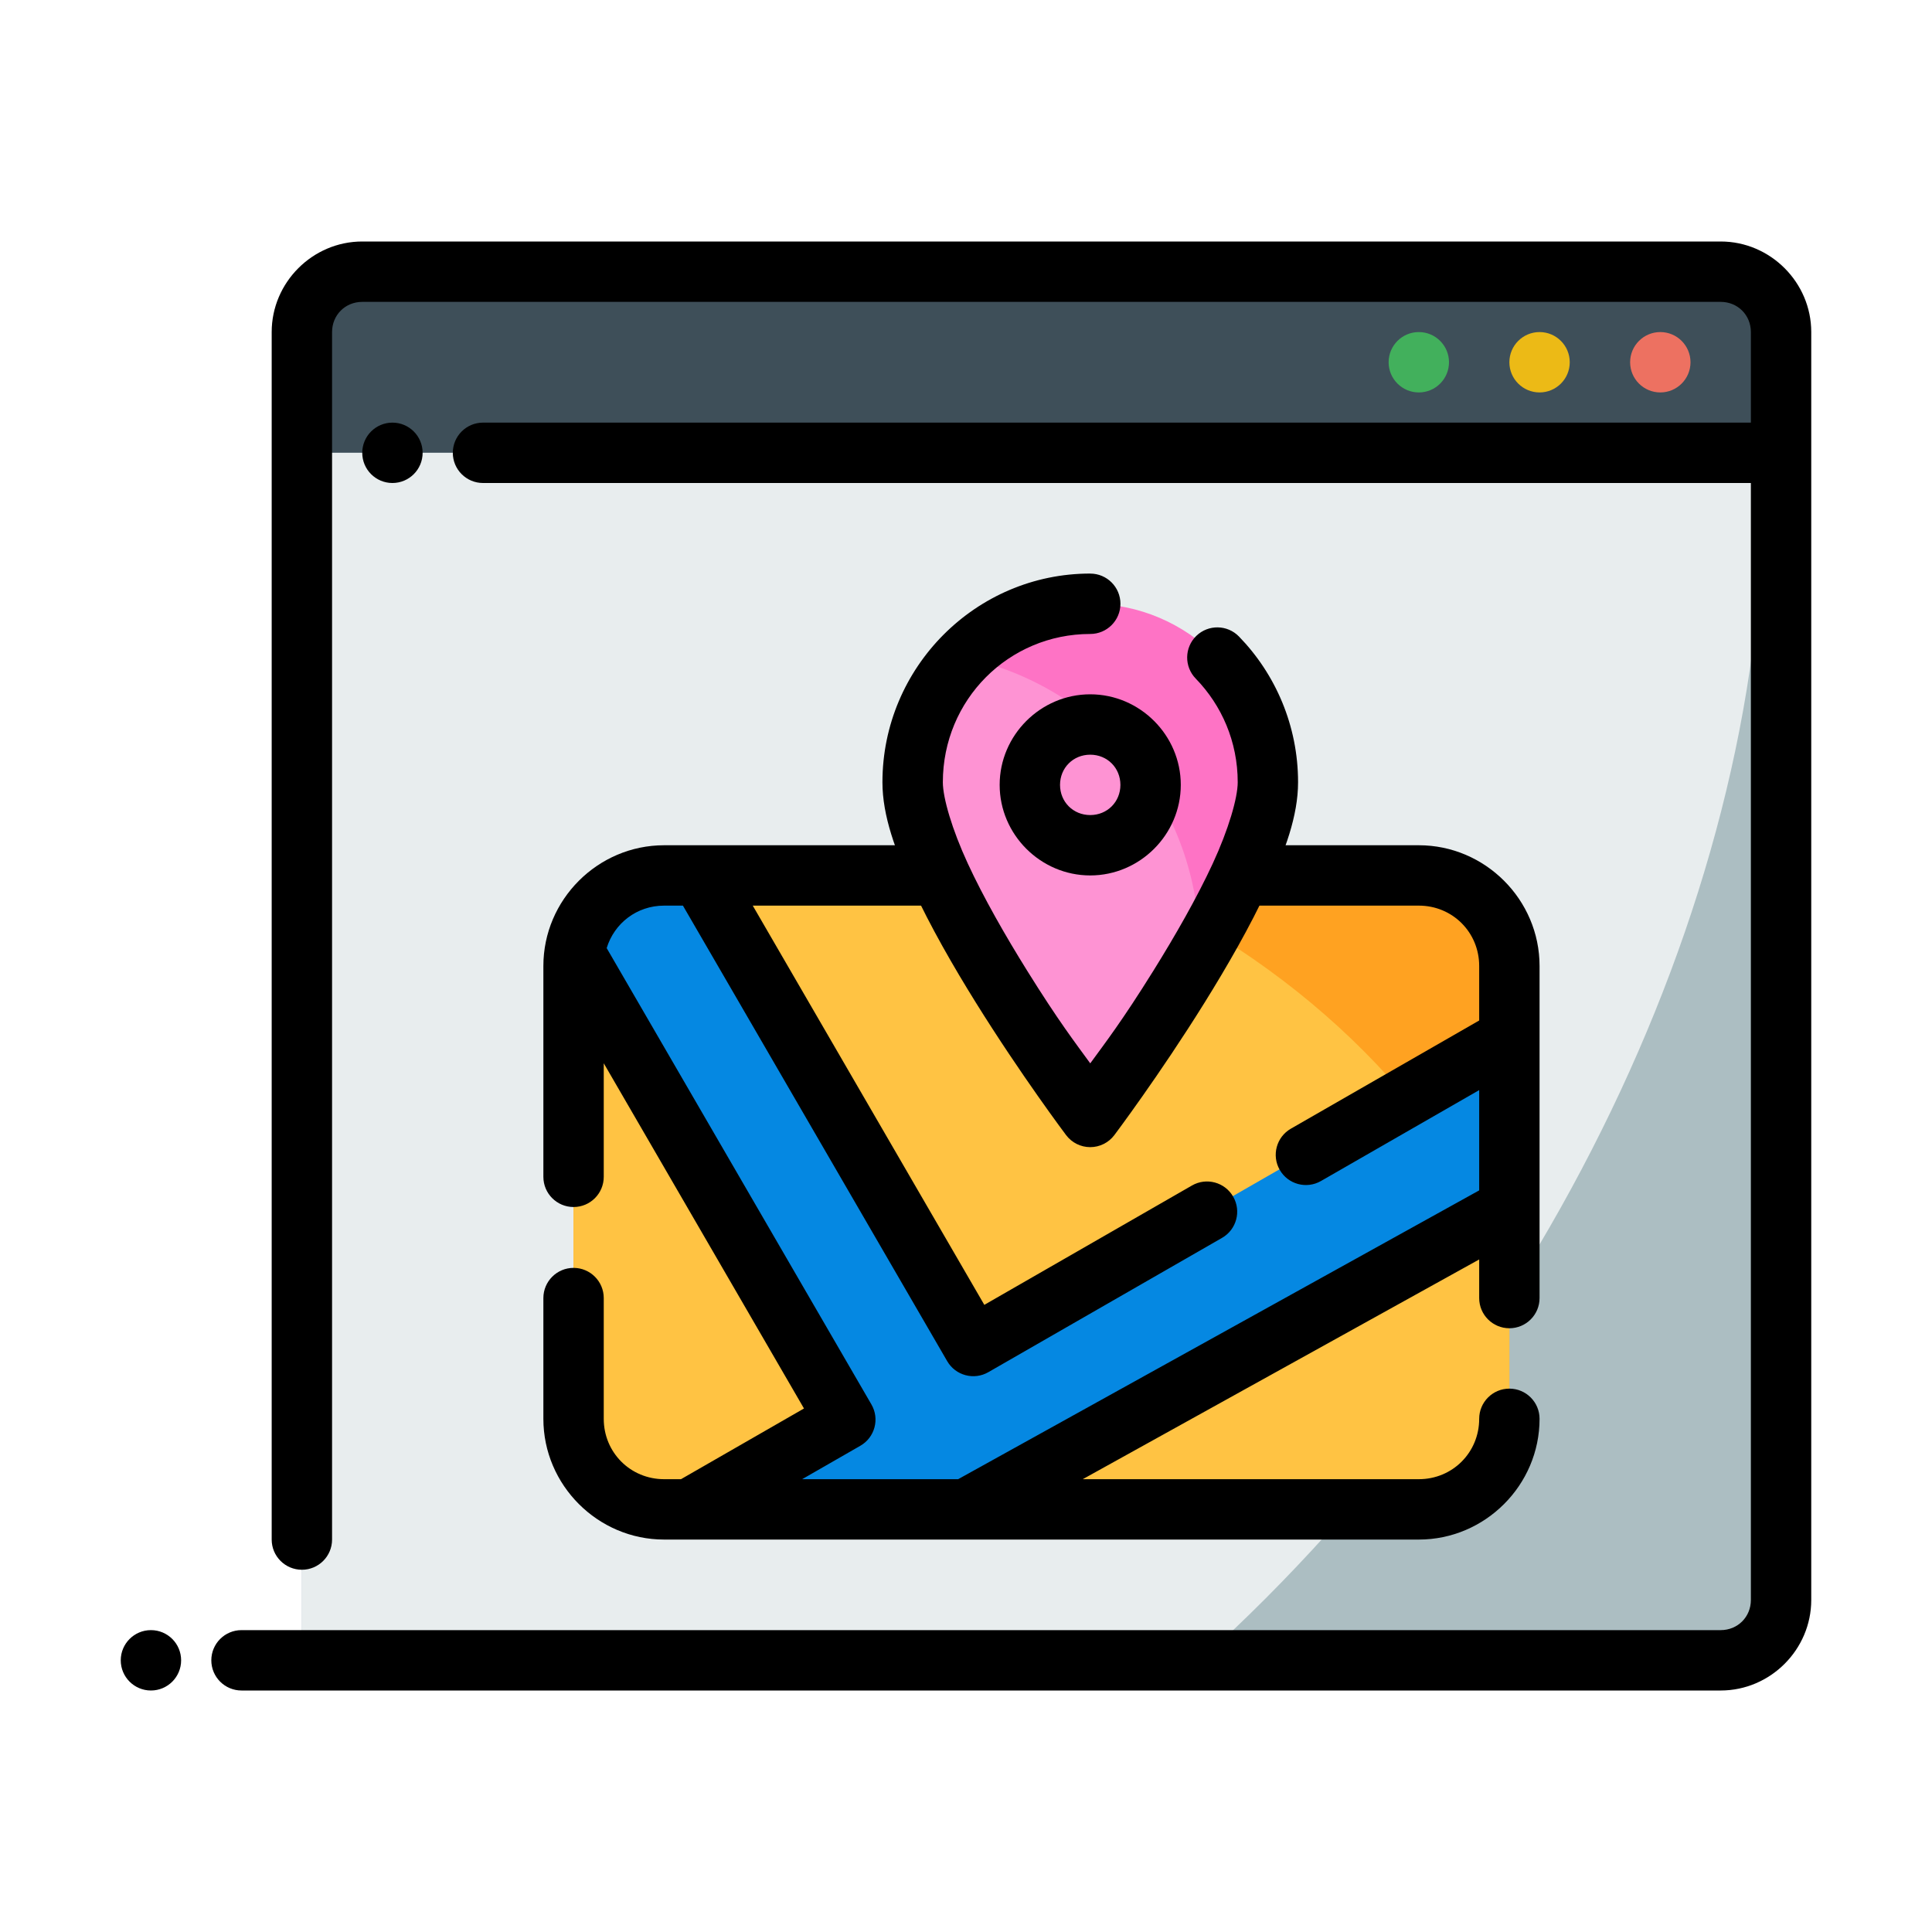
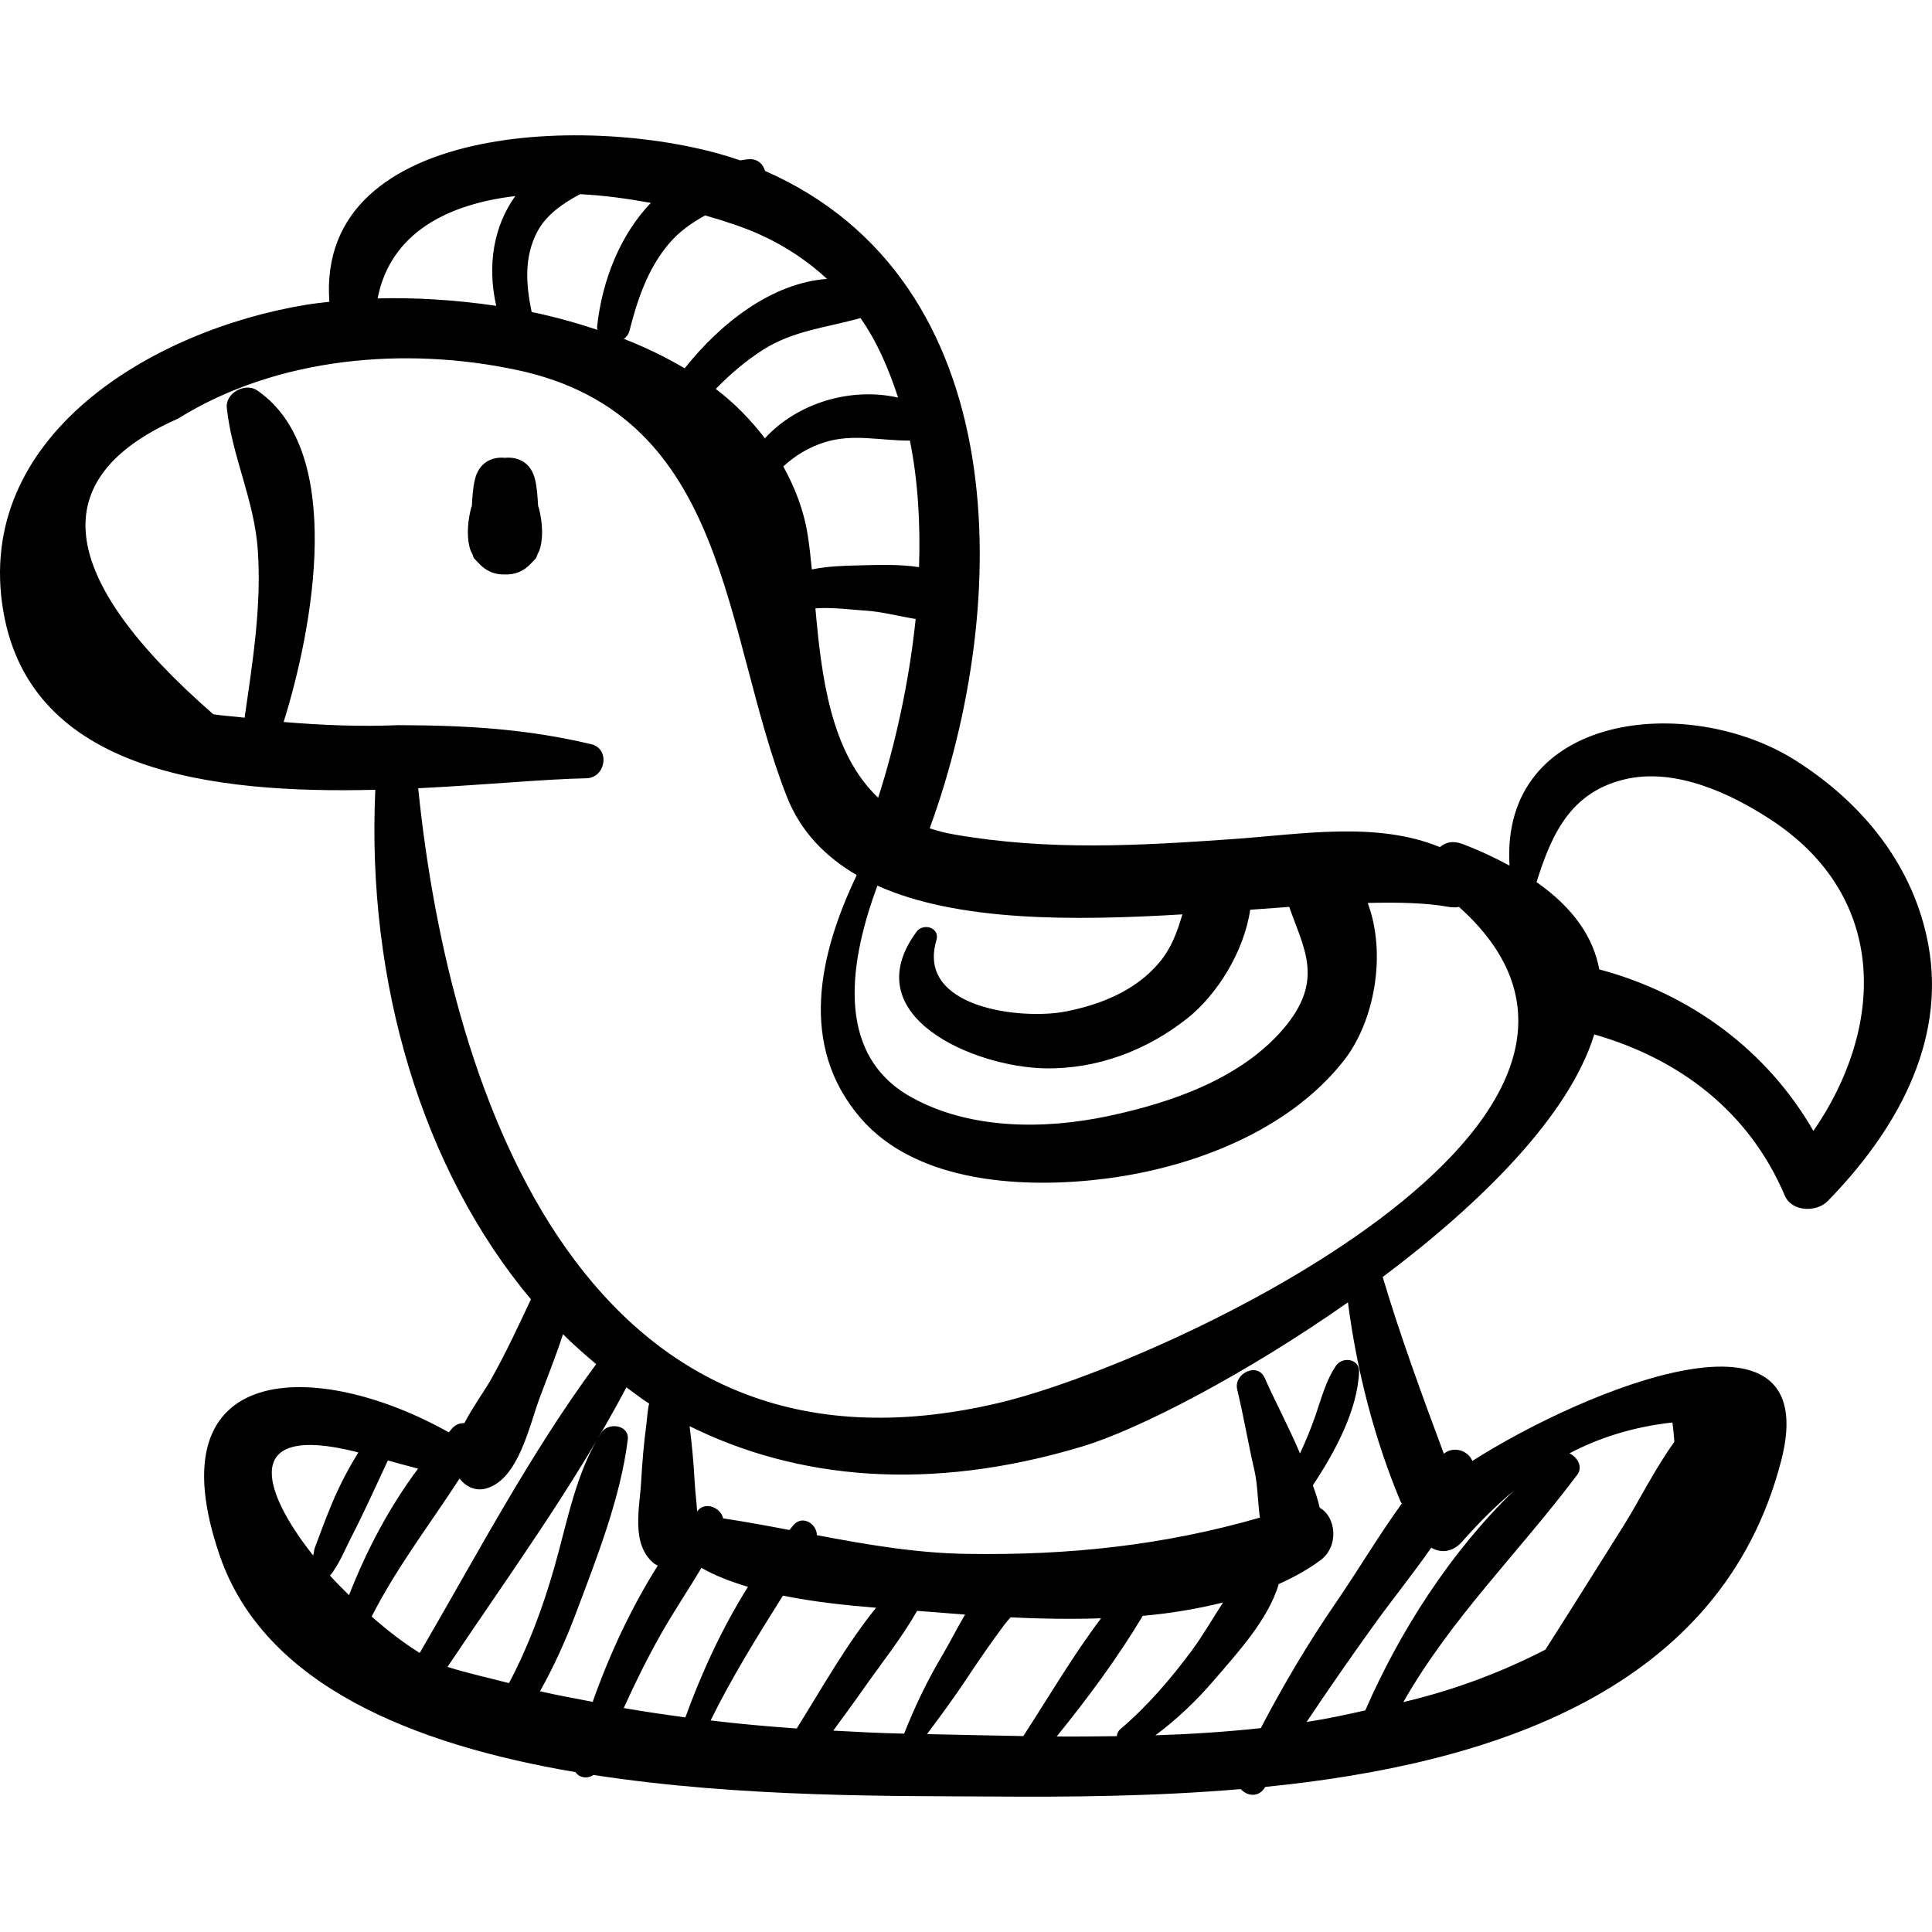
- <svg xmlns="http://www.w3.org/2000/svg" width="800px" height="800px" viewBox="0 0 64 64" id="svg5" version="1.1" xml:space="preserve">
-   <defs id="defs2" />
-   <g id="layer1" transform="translate(-192,-384)">
-     <path d="m 202,393 h 49 v 6 h -49 z" id="path27047" style="fill:#3e4f59;fill-opacity:1;fill-rule:evenodd;stroke-width:2;stroke-linecap:round;stroke-linejoin:round;stroke-miterlimit:4.1" />
-     <path d="m 202,399 h 49 v 40 h -49 z" id="path27049" style="fill:#acbec2;fill-opacity:1;fill-rule:evenodd;stroke-width:2;stroke-linecap:round;stroke-linejoin:round;stroke-miterlimit:4.1" />
-     <path d="m 202,399 v 40 h 29.77 a 28.484,41.393 35.599 0 0 18.625,-40 z" id="path27051" style="fill:#e8edee;fill-opacity:1;fill-rule:evenodd;stroke:none;stroke-width:2;stroke-linecap:round;stroke-linejoin:round;stroke-miterlimit:4.1" />
-     <path d="m 204,392 c -1.645,0 -3,1.355 -3,3 v 40 c 0,0.552 0.448,1 1,1 0.552,0 1,-0.448 1,-1 v -40 c 0,-0.564 0.436,-1 1,-1 h 45 c 0.564,0 1,0.436 1,1 v 3 h -42 c -0.552,0 -1,0.448 -1,1 0,0.552 0.448,1 1,1 h 42 v 37 c 0,0.564 -0.436,1 -1,1 h -49 c -0.552,0 -1,0.448 -1,1 0,0.552 0.448,1 1,1 h 49 c 1.645,0 3,-1.355 3,-3 0,-14 0,-28 0,-42 0,-1.645 -1.355,-3 -3,-3 z" id="path27053" style="color:#000000;fill:#000000;fill-rule:evenodd;stroke-linecap:round;stroke-linejoin:round;stroke-miterlimit:4.1" />
-     <path d="m 247,395 c -0.552,0 -1,0.448 -1,1 0,0.552 0.448,1 1,1 0.552,0 1,-0.448 1,-1 0,-0.552 -0.448,-1 -1,-1 z" id="path27055" style="color:#000000;fill:#ed7161;fill-opacity:1;fill-rule:evenodd;stroke-linecap:round;stroke-linejoin:round;stroke-miterlimit:4.1;-inkscape-stroke:none" />
-     <path d="m 243,395 c -0.552,0 -1,0.448 -1,1 0,0.552 0.448,1 1,1 0.552,0 1,-0.448 1,-1 0,-0.552 -0.448,-1 -1,-1 z" id="path27057" style="color:#000000;fill:#ecba16;fill-opacity:1;fill-rule:evenodd;stroke-linecap:round;stroke-linejoin:round;stroke-miterlimit:4.1;-inkscape-stroke:none" />
-     <path d="m 239,395 c -0.552,0 -1,0.448 -1,1 0,0.552 0.448,1 1,1 0.552,0 1,-0.448 1,-1 0,-0.552 -0.448,-1 -1,-1 z" id="path27059" style="color:#000000;fill:#42b05c;fill-opacity:1;fill-rule:evenodd;stroke-linecap:round;stroke-linejoin:round;stroke-miterlimit:4.1;-inkscape-stroke:none" />
-     <path d="m 197,438 a 1,1 0 0 0 -1,1 1,1 0 0 0 1,1 1,1 0 0 0 1,-1 1,1 0 0 0 -1,-1 z" id="path27061" style="color:#000000;fill:#000000;fill-rule:evenodd;stroke-linecap:round;stroke-linejoin:round;stroke-miterlimit:4.1;-inkscape-stroke:none" />
-     <path d="m 205,398 c -0.552,0 -1,0.448 -1,1 0,0.552 0.448,1 1,1 0.552,0 1,-0.448 1,-1 0,-0.552 -0.448,-1 -1,-1 z" id="path27063" style="color:#000000;fill:#000000;fill-rule:evenodd;stroke-linecap:round;stroke-linejoin:round;stroke-miterlimit:4.1;-inkscape-stroke:none" />
-     <path d="m 214,413 h 25 a 3,3 0 0 1 3,3 v 15 a 3,3 0 0 1 -3,3 h -25 a 3,3 0 0 1 -3,-3 v -15 a 3,3 0 0 1 3,-3 z" id="rect4378" style="fill:#ffa221;fill-opacity:1;fill-rule:evenodd;stroke:none;stroke-width:2;stroke-linecap:round;stroke-linejoin:round;stroke-miterlimit:4.1" />
-     <path d="m 214,413 a 3,3 7.07 0 0 -3,3 v 15 a 3,3 7.07 0 0 3,3 h 25 a 3,3 7.07 0 0 3,-3 v -5.123 a 22.246,17.544 24.086 0 0 -13.354,-12.805 22.246,17.544 24.086 0 0 -0.195,-0.072 z" id="path23292" style="fill:#ffc343;fill-opacity:1;fill-rule:evenodd;stroke:none;stroke-width:2;stroke-linecap:round;stroke-linejoin:round;stroke-miterlimit:4.1" />
-     <path d="m 214,413 c -1.603,0 -2.909,1.259 -2.992,2.842 l 8.994,15.16 -5.176,2.975 H 224 L 242,424 v -5.641 L 224.242,428.564 215.072,413 Z" id="rect5959-3" style="fill:#0588e2;fill-opacity:1;fill-rule:evenodd;stroke:none;stroke-width:2;stroke-linecap:round;stroke-linejoin:round;stroke-miterlimit:4.1" />
-     <path d="m 214,412 c -2.197,0 -4,1.803 -4,4 v 6.984 c 0,0.552 0.448,1 1,1 0.552,0 1,-0.448 1,-1 v -3.762 L 218.633,430.658 214.559,433 H 214 c -1.116,0 -2,-0.884 -2,-2 v -4 c 0,-0.552 -0.448,-1 -1,-1 -0.552,0 -1,0.448 -1,1 v 4 c 0,2.197 1.803,4 4,4 h 25 c 2.197,0 4,-1.803 4,-4 0,-0.552 -0.448,-1 -1,-1 -0.552,0 -1,0.448 -1,1 0,1.116 -0.884,2 -2,2 H 227.867 L 241,425.721 V 427 c 0,0.552 0.448,1 1,1 0.552,0 1,-0.448 1,-1 v -11 c 0,-2.197 -1.803,-4 -4,-4 z m 0,2 h 0.623 l 8.754,15.09 c 0.276,0.476 0.886,0.64 1.363,0.365 l 7.742,-4.449 c 0.479,-0.275 0.644,-0.886 0.369,-1.365 -0.275,-0.48 -0.888,-0.646 -1.367,-0.369 l -6.877,3.953 L 216.936,414 H 239 c 1.116,0 2,0.884 2,2 v 1.805 l -6.238,3.584 c -0.479,0.275 -0.644,0.886 -0.369,1.365 0.275,0.479 0.886,0.644 1.365,0.369 L 241,420.111 v 3.322 L 223.74,433 h -5.168 L 220.5,431.893 c 0.481,-0.276 0.645,-0.89 0.367,-1.369 l -8.77,-15.117 C 212.348,414.588 213.092,414 214,414 Z" id="rect5959" style="color:#000000;fill:#000000;fill-rule:evenodd;stroke-linecap:round;stroke-linejoin:round;stroke-miterlimit:4.1;-inkscape-stroke:none" />
-     <path d="m 234,409.913 c 0,3.266 -5.884,11.087 -5.884,11.087 0,0 -5.884,-7.821 -5.884,-11.087 0,-3.266 2.634,-5.913 5.884,-5.913 3.25,0 5.884,2.647 5.884,5.913 z" id="circle4349" style="fill:#fe73c5;fill-opacity:1;fill-rule:evenodd;stroke:none;stroke-width:2;stroke-linecap:round;stroke-linejoin:round;stroke-miterlimit:4.1" />
-     <path d="m 223.912,405.777 c -1.039,1.066 -1.68,2.524 -1.68,4.135 0,3.266 5.883,11.088 5.883,11.088 0,0 1.952,-2.595 3.607,-5.42 a 9.819,9.835 0 0 0 0.012,-0.174 9.819,9.835 0 0 0 -7.822,-9.629 z" id="path19755" style="fill:#fe93d3;fill-opacity:1;fill-rule:evenodd;stroke-width:2;stroke-linecap:round;stroke-linejoin:round;stroke-miterlimit:4.1" />
-     <path d="m 228.115,407 c -1.645,0 -3,1.355 -3,3 1e-5,1.645 1.355,3 3,3 1.645,0 3,-1.355 3,-3 0,-1.645 -1.355,-3 -3,-3 z m 0,2 c 0.564,0 1,0.436 1,1 0,0.564 -0.436,1 -1,1 -0.564,0 -1,-0.436 -1,-1 0,-0.564 0.436,-1 1,-1 z" id="path28977" style="color:#000000;fill:#000000;fill-rule:evenodd;stroke-linecap:round;stroke-linejoin:round;stroke-miterlimit:4.1;-inkscape-stroke:none" />
-     <path d="m 228.115,403 c -3.793,0 -6.883,3.109 -6.883,6.912 0,1.117 0.433,2.28 1.012,3.531 0.579,1.252 1.331,2.562 2.08,3.766 1.498,2.407 2.992,4.393 2.992,4.393 a 1,1 0 0 0 1.598,0 c 0,0 1.494,-1.985 2.992,-4.393 0.749,-1.204 1.503,-2.514 2.082,-3.766 0.579,-1.252 1.012,-2.415 1.012,-3.531 0,-1.872 -0.747,-3.581 -1.957,-4.826 a 1,1 0 0 0 -1.414,-0.021 1,1 0 0 0 -0.019,1.414 c 0.861,0.886 1.391,2.091 1.391,3.434 0,0.516 -0.302,1.558 -0.826,2.691 -0.524,1.133 -1.243,2.389 -1.965,3.549 -1.045,1.679 -1.595,2.386 -2.094,3.072 -0.499,-0.686 -1.047,-1.394 -2.092,-3.072 -0.722,-1.16 -1.441,-2.416 -1.965,-3.549 -0.524,-1.133 -0.826,-2.175 -0.826,-2.691 0,-2.728 2.176,-4.912 4.883,-4.912 a 1,1 0 0 0 1,-1 1,1 0 0 0 -1,-1 z" id="path28981" style="color:#000000;fill:#000000;fill-rule:evenodd;stroke-linecap:round;stroke-linejoin:round;stroke-miterlimit:4.1;-inkscape-stroke:none" />
+ <svg xmlns="http://www.w3.org/2000/svg" fill="#000000" version="1.1" id="Capa_1" width="800px" height="800px" viewBox="0 0 193.587 193.586" xml:space="preserve">
+   <g>
+     <g>
+       <path d="M53.86,55.541c0.119-0.226,0.222-0.449,0.283-0.699c0.334-1.302,0.144-2.838-0.17-4.018    c-0.012-0.044-0.04-0.072-0.054-0.115c-0.053-0.885-0.099-1.769-0.299-2.636c-0.398-1.729-1.713-2.332-3.021-2.198    c-1.308-0.134-2.623,0.47-3.021,2.198c-0.2,0.867-0.245,1.75-0.299,2.636c-0.013,0.043-0.042,0.072-0.054,0.116    c-0.315,1.179-0.504,2.715-0.17,4.018c0.061,0.25,0.164,0.474,0.283,0.699c0.06,0.128,0.085,0.276,0.16,0.396    c0.048,0.075,0.116,0.104,0.167,0.176c0.076,0.095,0.164,0.174,0.249,0.262c0.757,0.868,1.711,1.226,2.685,1.183    c0.973,0.043,1.927-0.315,2.684-1.183c0.086-0.088,0.173-0.167,0.249-0.262c0.051-0.071,0.119-0.1,0.167-0.176    C53.776,55.817,53.8,55.669,53.86,55.541z" />
+       <path d="M193.227,94.709c-1.446-7.934-6.562-14.22-13.255-18.478c-10.754-6.842-29.64-4.835-28.72,10.504    c-1.41-0.761-2.935-1.494-4.718-2.171c-0.968-0.367-1.715-0.153-2.255,0.316c-6.32-2.603-13.853-1.292-20.591-0.816    c-9.539,0.674-18.557,1.205-28.081-0.45c-0.877-0.153-1.687-0.365-2.453-0.615c8.235-22.544,8.601-54.854-16.493-65.87    c-0.195-0.647-0.669-1.198-1.574-1.18c-0.329,0.007-0.612,0.095-0.93,0.121c-13.365-4.685-42.517-4.287-41.155,14.17    c-0.773,0.087-1.552,0.171-2.272,0.289C15.185,33.064-2.679,43.75,0.336,61.272c2.765,16.069,20.912,18.271,37.271,17.865    c-0.891,19.25,4.678,38.02,15.591,51.054c-1.245,2.659-2.486,5.318-3.923,7.895c-0.651,1.168-1.848,2.813-2.75,4.513    c-0.408-0.02-0.828,0.111-1.186,0.483c-0.131,0.136-0.241,0.3-0.371,0.439c-13.16-7.398-29.736-7.327-22.94,12.376    c4.473,12.968,19.402,18.912,35.642,21.672c0.372,0.577,1.201,0.692,1.795,0.28c14.848,2.301,30.5,2.094,40.11,2.163    c7.369,0.055,15.975-0.002,24.753-0.744c0.626,0.71,1.807,0.883,2.442-0.207c0.002-0.005,0.005-0.008,0.007-0.012    c22.581-2.259,45.706-9.582,51.695-32.67c4.43-17.082-19.7-7.156-30.946,0.008c-0.398-1.048-1.897-1.524-2.853-0.723    c-2.18-5.864-4.332-11.697-6.127-17.706c9.887-7.419,18.711-16.191,21.198-24.309c8.433,2.418,15.466,7.622,19.092,16.146    c0.699,1.646,3.182,1.699,4.3,0.554C189.816,113.511,195.028,104.603,193.227,94.709z M118.473,91.62    c-0.492,1.679-1.067,3.343-2.31,4.823c-2.389,2.848-5.935,4.252-9.486,4.927c-4.32,0.821-14.878-0.341-12.85-7.152    c0.378-1.269-1.305-1.79-2-0.843c-6.24,8.501,5.856,13.54,12.849,13.672c5.242,0.1,10.233-1.79,14.297-5.013    c2.979-2.364,5.683-6.688,6.297-10.878c1.32-0.098,2.643-0.194,3.912-0.283c1.443,4.155,3.527,7.3-0.479,12.086    c-4.272,5.106-11.332,7.529-17.624,8.865c-6.434,1.366-13.921,1.381-19.795-1.901c-7.88-4.402-6.008-14.049-3.367-21.18    C95.939,92.347,107.473,92.281,118.473,91.62z M81.704,60.959c1.678-0.134,3.716,0.148,5.04,0.228    c1.623,0.096,3.328,0.568,5.005,0.834c-0.658,6.405-2.067,12.637-3.754,17.914C83.231,75.417,82.313,67.802,81.704,60.959z     M92.089,56.828c-2.074-0.321-4.358-0.216-6.09-0.174c-1.307,0.031-3.049,0.069-4.651,0.404c-0.116-1.193-0.243-2.343-0.408-3.403    c-0.399-2.566-1.302-4.827-2.454-6.92c1.162-1.059,2.489-1.896,4.129-2.417c2.852-0.907,5.675-0.143,8.556-0.175    C91.993,48.202,92.229,52.508,92.089,56.828z M89.989,39.839c-4.757-1.076-10.106,0.544-13.344,4.077    c-1.411-1.83-3.025-3.512-4.927-4.946c1.425-1.458,2.971-2.79,4.723-3.911c3.048-1.951,6.412-2.234,9.778-3.191    C87.9,34.255,89.058,36.987,89.989,39.839z M70.656,21.585c2.009,0.576,3.896,1.2,5.415,1.883c2.64,1.188,4.884,2.705,6.795,4.477    c-5.543,0.413-10.657,4.426-14.262,8.959c-1.91-1.125-3.948-2.117-6.093-2.951c0.256-0.191,0.471-0.444,0.562-0.806    c0.791-3.124,1.828-6.208,3.933-8.707C68.028,23.228,69.294,22.332,70.656,21.585z M53.84,23.212    c0.915-1.719,2.555-2.825,4.28-3.755c2.4,0.114,4.779,0.452,7.094,0.871c-3.052,3.188-4.87,7.71-5.382,12.379    c-0.014,0.127,0.02,0.228,0.033,0.341c-2.156-0.705-4.352-1.328-6.592-1.782C52.703,28.549,52.492,25.746,53.84,23.212z     M51.631,19.645c-2.165,3.009-2.831,6.935-1.908,11c-4.091-0.604-8.155-0.846-11.887-0.744    C39.114,23.36,44.802,20.454,51.631,19.645z M31.384,155.868c-5.265-6.648-7.115-13.214,4.18-10.423    c0.12,0.029,0.228,0.063,0.348,0.094c-1.013,1.617-1.888,3.297-2.651,5.114c-0.607,1.446-1.146,2.917-1.697,4.385    C31.495,155.223,31.439,155.537,31.384,155.868z M33.068,157.876c0.9-1.088,1.577-2.779,2.066-3.722    c1.331-2.569,2.505-5.202,3.731-7.816c1.012,0.282,2.017,0.557,3.027,0.818c-2.89,3.859-5.197,8.257-6.919,12.68    C34.329,159.189,33.671,158.552,33.068,157.876z M37.24,161.978c2.514-4.939,5.833-9.24,8.807-13.825    c0.632,0.82,1.616,1.308,2.72,0.978c3.192-0.955,4.266-6.261,5.293-9.026c0.778-2.098,1.648-4.238,2.351-6.418    c1.06,1.06,2.186,2.038,3.325,3.001c-6.638,8.983-12.003,19.211-17.68,28.937C40.532,164.681,38.887,163.437,37.24,161.978z     M59.389,170.524c-1.762-0.344-3.531-0.651-5.282-1.061c1.403-2.493,2.581-5.104,3.62-7.865    c2.061-5.475,4.453-11.527,5.173-17.336c0.186-1.5-1.95-1.789-2.641-0.715c-2.574,4.003-3.411,8.965-4.713,13.498    c-1.164,4.054-2.602,7.941-4.546,11.604c-2.027-0.524-4.069-0.974-6.076-1.598c-0.025-0.008-0.056-0.025-0.081-0.034    c6.141-9.181,12.815-18.313,17.924-28.008c0.759,0.545,1.486,1.136,2.279,1.632c-0.169,0.658-0.19,1.413-0.28,2.083    c-0.255,1.904-0.418,3.838-0.524,5.755c-0.144,2.612-1.038,6.174,1.223,8.125c0.141,0.12,0.294,0.188,0.443,0.272    C63.245,161.093,61.045,165.828,59.389,170.524z M62.5,171.148c1.128-2.502,2.345-4.964,3.705-7.374    c1.277-2.266,2.751-4.435,4.078-6.677c1.362,0.789,2.969,1.393,4.663,1.903c-2.578,4.115-4.647,8.601-6.272,13.082    C66.611,171.804,64.551,171.503,62.5,171.148z M71.204,172.392c2.145-4.365,4.685-8.43,7.245-12.508    c3.148,0.638,6.403,0.975,9.335,1.212c-2.988,3.69-5.417,8.042-7.952,12.102C76.948,172.988,74.07,172.736,71.204,172.392z     M83.492,173.409c0.952-1.324,1.937-2.624,2.87-3.962c1.835-2.632,3.93-5.23,5.535-8.037c0.656,0.047,1.358,0.094,1.911,0.142    c0.905,0.079,1.91,0.152,2.891,0.227c-0.844,1.443-1.572,2.89-2.205,3.952c-1.533,2.572-2.804,5.203-3.899,7.979    C88.222,173.667,85.857,173.537,83.492,173.409z M102.538,173.956c-3.251-0.055-6.481-0.131-9.653-0.197    c1.395-1.87,2.779-3.733,4.066-5.691c1.154-1.755,2.356-3.478,3.606-5.163c0.21-0.283,0.452-0.564,0.693-0.847    c2.907,0.145,5.983,0.195,9.075,0.097C107.514,165.884,105.095,170.013,102.538,173.956z M111.903,173.963    c-2.009,0.025-4.02,0.051-6.023,0.033c3.126-3.857,6.117-7.896,8.624-12.089c2.772-0.24,5.468-0.701,8.045-1.335    c-1.057,1.62-2.03,3.323-3.122,4.799c-2.099,2.837-4.477,5.609-7.174,7.894C112.011,173.47,111.941,173.718,111.903,173.963z     M167.573,142.533c0.11,0.671,0.134,1.294,0.197,1.939c-1.974,2.74-3.595,6.035-5.078,8.391    c-2.612,4.146-5.204,8.303-7.843,12.431c-4.544,2.339-9.288,4.093-14.234,5.253c4.818-8.452,11.575-14.979,17.43-22.783    c0.589-0.784,0.008-1.759-0.784-2.144C160.275,144.05,163.62,142.976,167.573,142.533z M146.511,154.466    c1.688-1.918,3.402-3.612,5.196-5.115c-6.352,6.141-11.457,14.117-14.905,22.031c-1.943,0.436-3.892,0.855-5.878,1.161    c2.183-3.273,4.434-6.503,6.731-9.701c1.839-2.559,3.901-5.103,5.754-7.76C144.345,155.617,145.524,155.587,146.511,154.466z     M140.34,150.466c0.03,0.074,0.087,0.116,0.122,0.186c-2.34,3.241-4.419,6.752-6.623,9.96c-2.779,4.046-5.248,8.229-7.509,12.548    c-3.486,0.373-7.015,0.604-10.56,0.717c2.14-1.59,4.074-3.428,5.821-5.461c2.372-2.76,5.488-6.126,6.541-9.694    c1.512-0.681,2.938-1.461,4.206-2.41c1.831-1.372,1.561-4.311-0.103-5.236c-0.169-0.761-0.422-1.52-0.688-2.247    c2.226-3.346,4.467-7.514,4.634-11.367c0.057-1.312-1.655-1.576-2.306-0.625c-1.051,1.533-1.496,3.382-2.107,5.121    c-0.44,1.252-0.947,2.479-1.509,3.679c-1.081-2.583-2.4-5.005-3.537-7.574c-0.715-1.617-3.137-0.435-2.754,1.16    c0.651,2.713,1.11,5.45,1.738,8.174c0.302,1.309,0.322,3.057,0.531,4.671c-9.636,2.779-19.136,3.793-29.385,3.631    c-5.127-0.081-10.082-0.945-15.002-1.876c-0.008-1.123-1.411-2.041-2.325-1.036c-0.148,0.163-0.266,0.355-0.411,0.521    c-2.217-0.422-4.432-0.832-6.655-1.167c-0.22-1.049-1.744-1.723-2.533-0.792c-0.025,0.03-0.046,0.069-0.072,0.1    c-0.067-1.028-0.199-2.061-0.249-2.966c-0.102-1.86-0.266-3.733-0.508-5.581c10.744,5.32,23.97,6.652,39.312,2.047    c5.684-1.706,16.408-7.257,26.654-14.455C135.948,137.325,137.697,144.142,140.34,150.466z M100.139,140.558    c-41.24,9.791-55.066-30.426-58.236-61.576c6.592-0.324,12.634-0.917,16.859-1c1.928-0.038,2.416-2.957,0.463-3.418    c-6.586-1.554-12.478-1.879-19.306-1.904c-3.845,0.165-7.675,0.002-11.499-0.316c2.943-9.413,6.245-27.129-2.645-33.223    c-1.197-0.821-3.21,0.251-3.05,1.75c0.522,4.902,2.762,9.196,3.11,14.288c0.384,5.613-0.53,11.215-1.326,16.754    c-1.047-0.132-2.097-0.177-3.141-0.346C5.569,57.76,4.392,47.886,17.836,41.947c9.961-6.201,22.803-7.247,33.946-4.878    c21.409,4.55,20.598,26.32,27.053,42.735c1.391,3.536,3.871,6.045,7.012,7.881c-3.785,7.915-5.862,17.056,0.361,24.319    c5.692,6.646,16.605,7.106,24.55,6.098c8.694-1.103,18.312-4.739,23.882-11.816c3.104-3.946,4.315-10.721,2.404-15.812    c3.144-0.076,5.944-0.004,8.127,0.399c0.364,0.068,0.705,0.057,1.021-0.001C169.721,111.946,116.917,136.576,100.139,140.558z     M181.704,113.317c-4.668-8.105-12.361-13.754-21.457-16.184c-0.588-3.186-2.567-6.146-6.285-8.745    c1.534-4.892,3.447-9.021,8.854-10.303c5.045-1.195,10.654,1.424,14.74,4.126C189.327,89.998,188.78,103.075,181.704,113.317z" />
+     </g>
  </g>
</svg>
